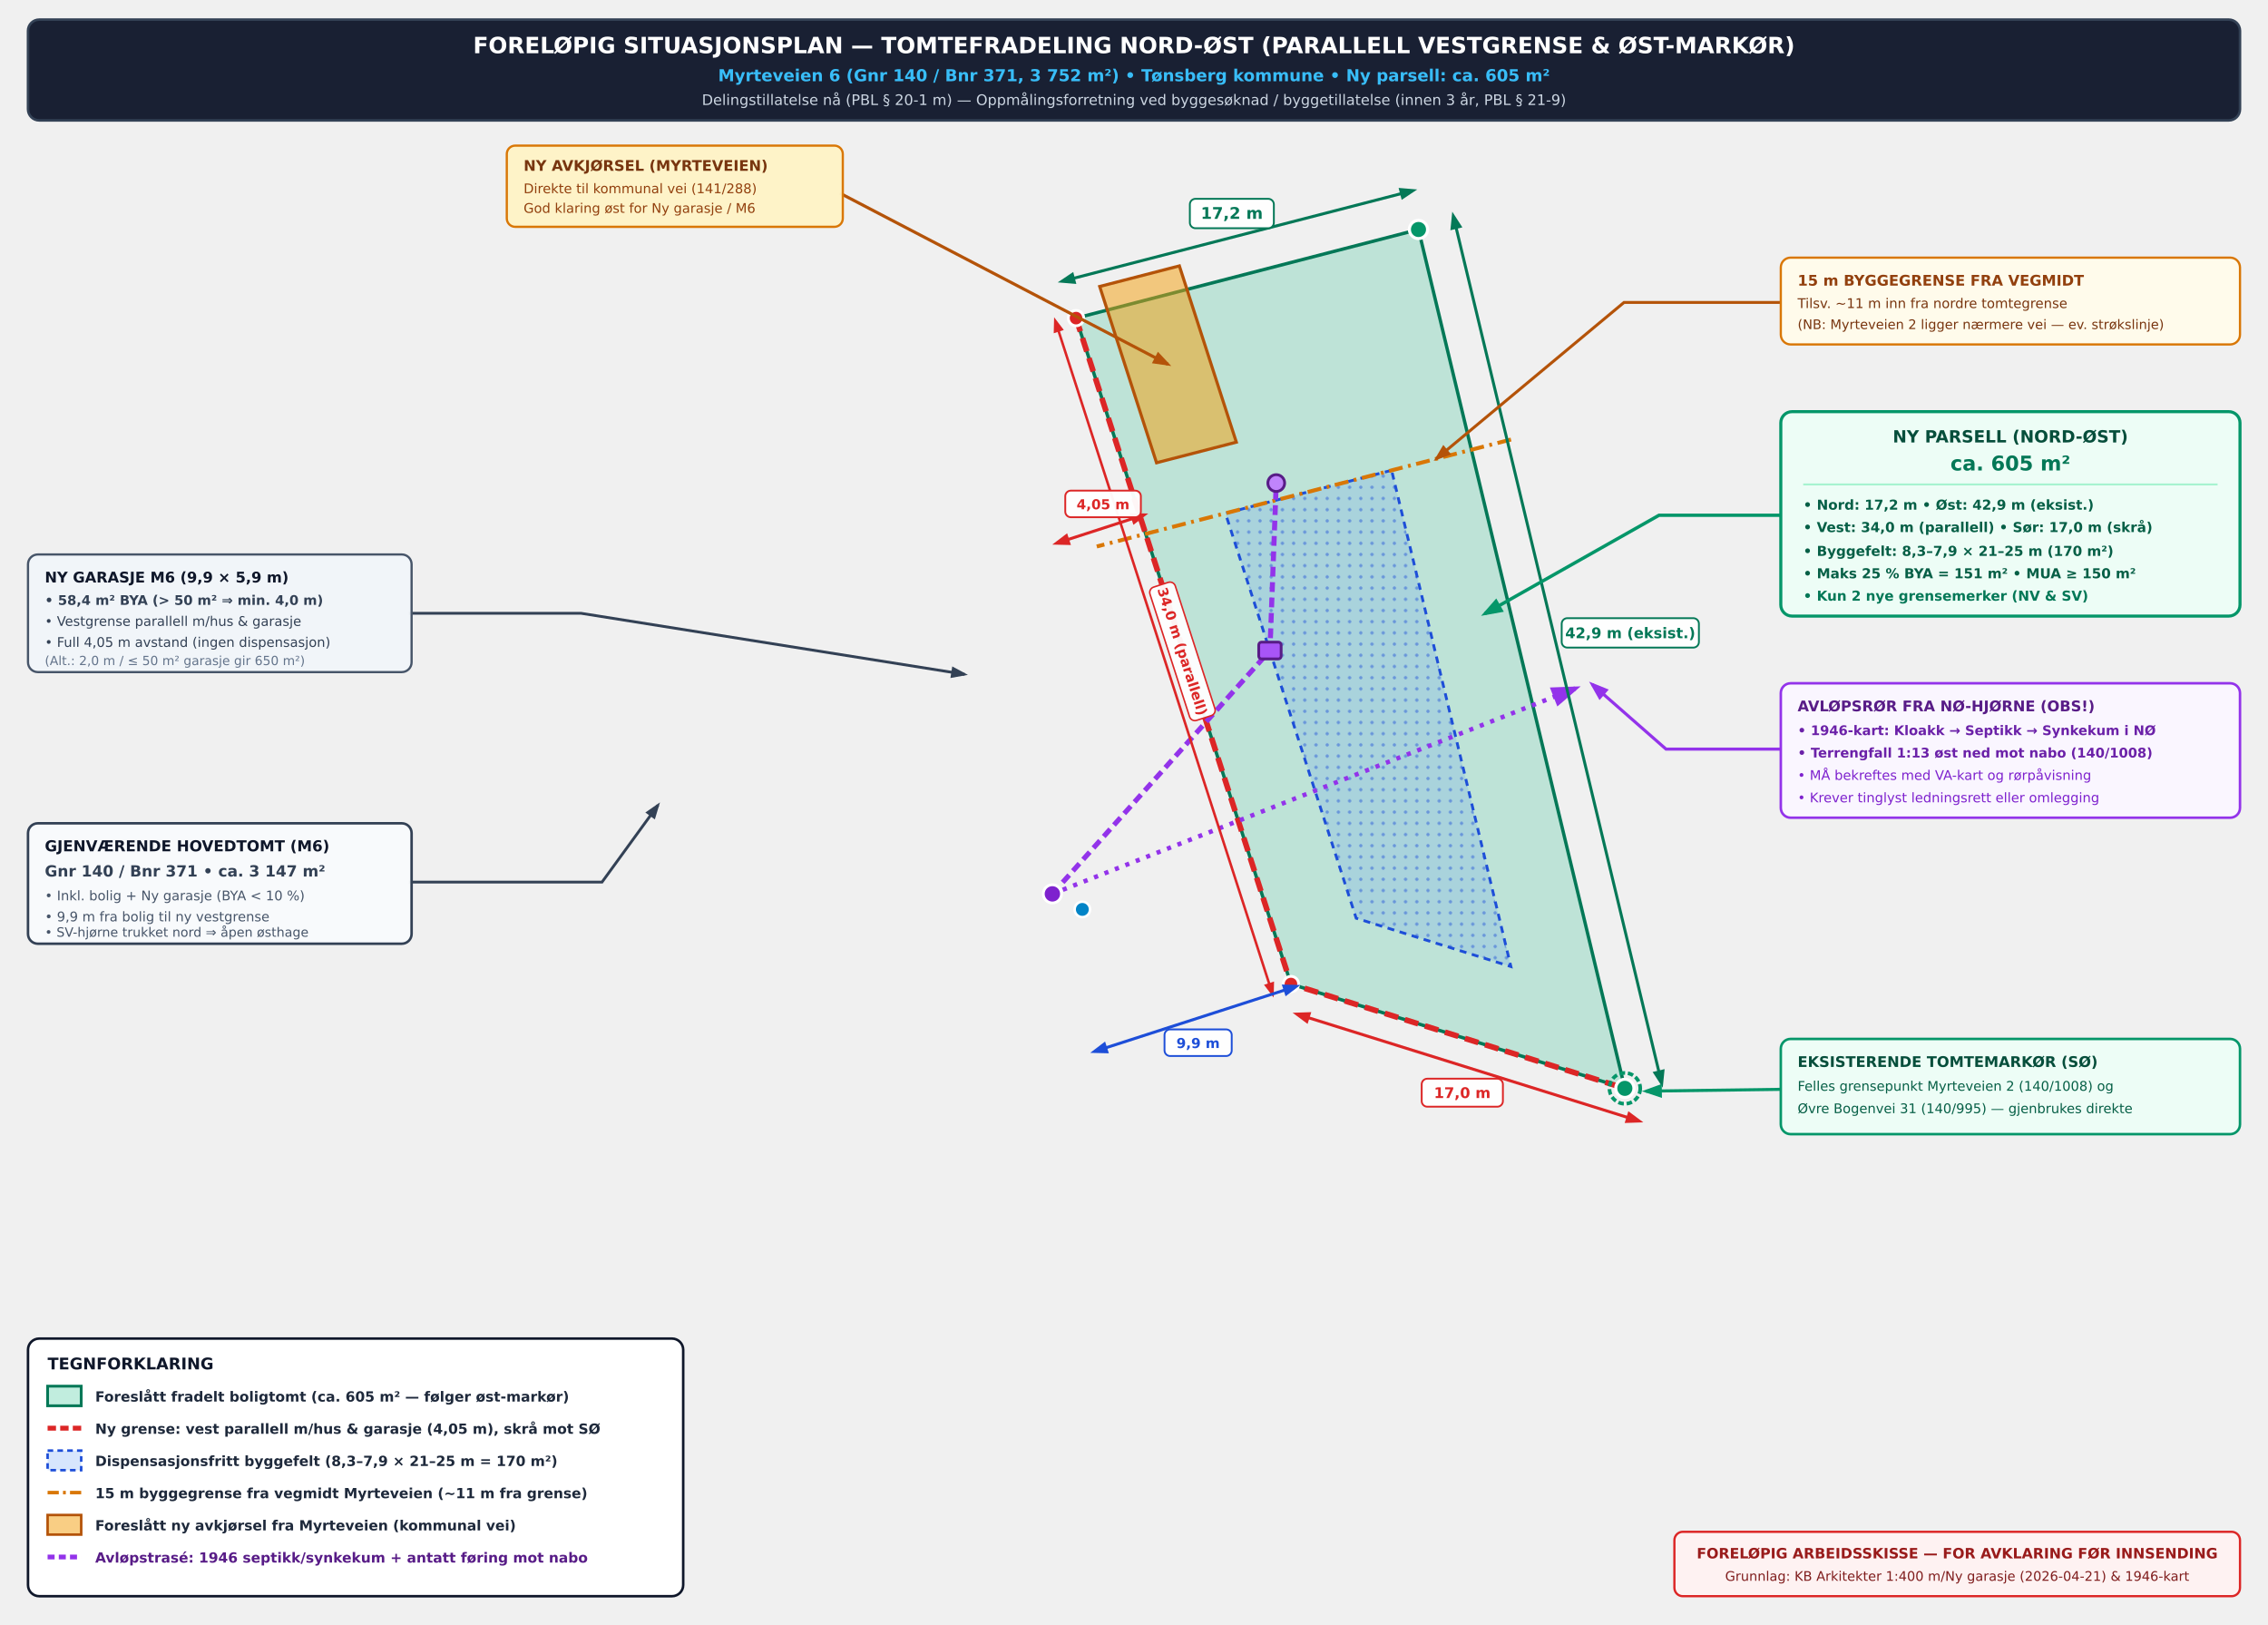
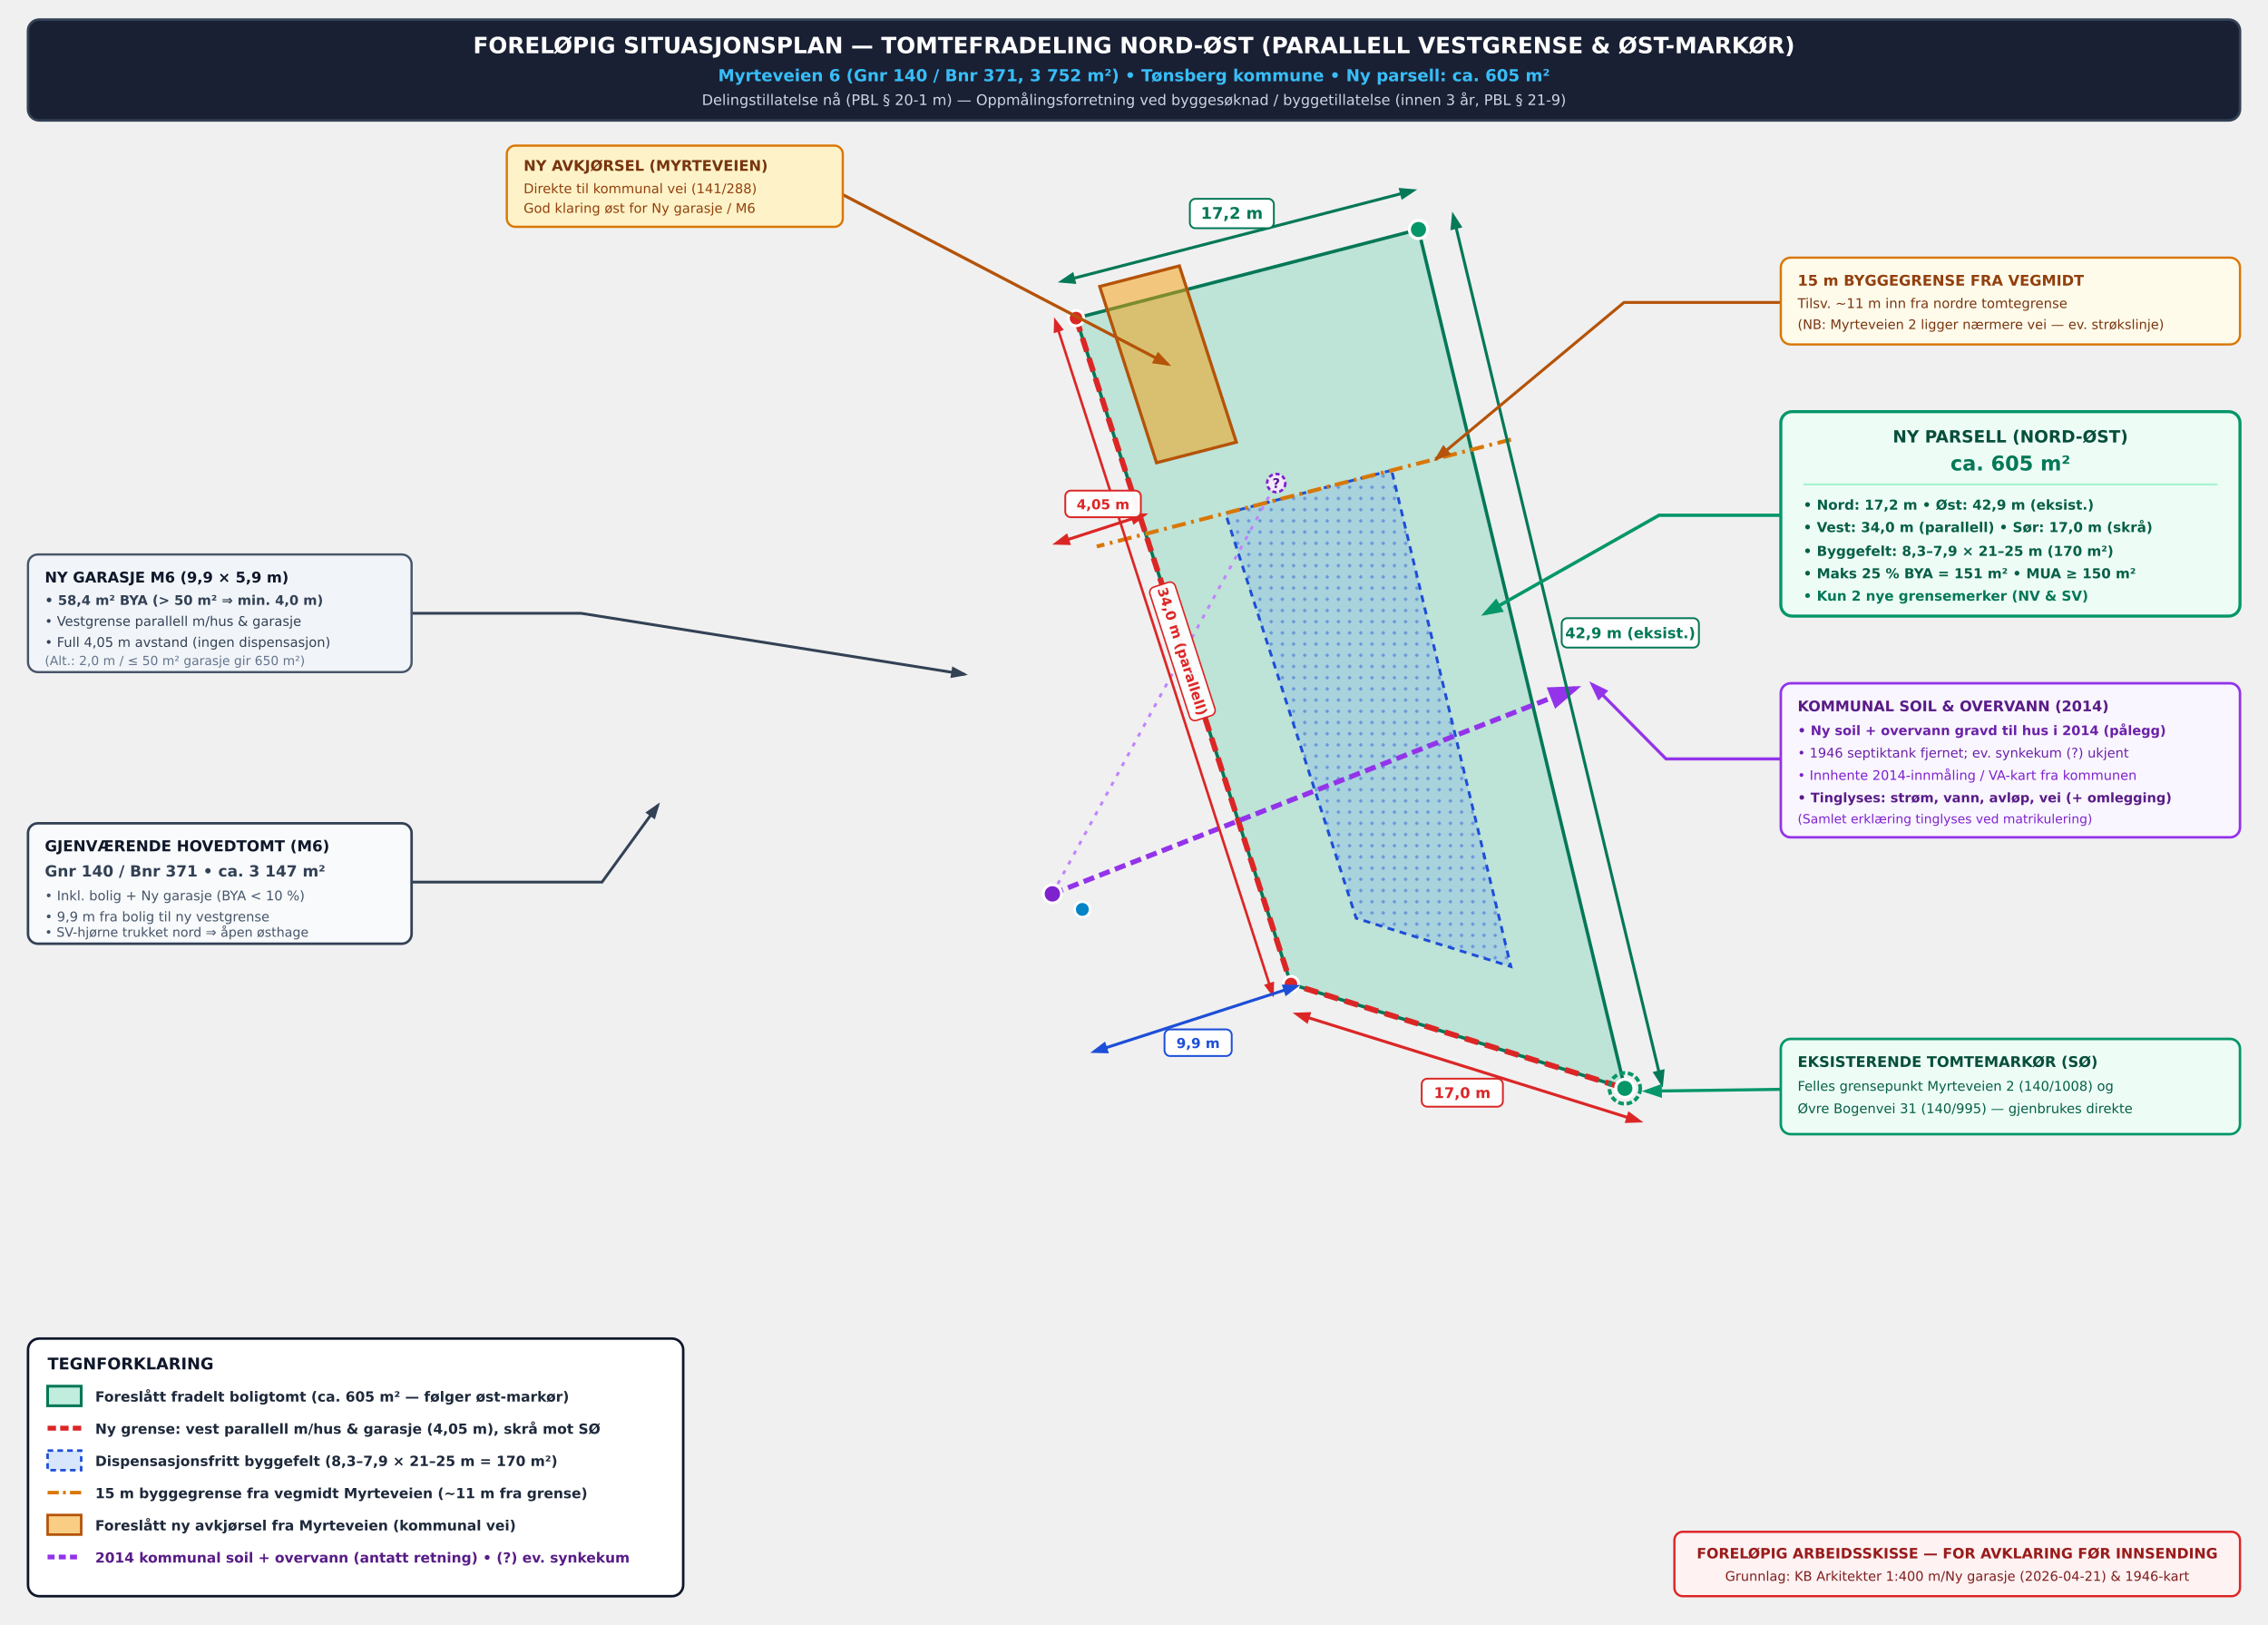
<svg xmlns="http://www.w3.org/2000/svg" viewBox="0 0 1620 1160" width="1620" height="1160">
  <defs>
    <pattern id="dots-build" width="8" height="8" patternUnits="userSpaceOnUse">
      <circle cx="4" cy="4" r="1.2" fill="#1d4ed8" opacity="0.45" />
    </pattern>
    <marker id="arrow-047857" viewBox="0 0 10 10" refX="5" refY="5" markerWidth="6" markerHeight="6" orient="auto-start-reverse">
      <path d="M 0 1.5 L 10 5 L 0 8.5 z" fill="#047857" />
    </marker>
    <marker id="arrow-dc2626" viewBox="0 0 10 10" refX="5" refY="5" markerWidth="6" markerHeight="6" orient="auto-start-reverse">
      <path d="M 0 1.5 L 10 5 L 0 8.5 z" fill="#dc2626" />
    </marker>
    <marker id="arrow-1d4ed8" viewBox="0 0 10 10" refX="5" refY="5" markerWidth="6" markerHeight="6" orient="auto-start-reverse">
      <path d="M 0 1.5 L 10 5 L 0 8.5 z" fill="#1d4ed8" />
    </marker>
    <marker id="arrow-b45309" viewBox="0 0 10 10" refX="8" refY="5" markerWidth="6" markerHeight="6" orient="auto">
      <path d="M 0 1.5 L 10 5 L 0 8.5 z" fill="#b45309" />
    </marker>
    <marker id="arrow-9333ea" viewBox="0 0 10 10" refX="8" refY="5" markerWidth="6.5" markerHeight="6.5" orient="auto">
      <path d="M 0 1.5 L 10 5 L 0 8.5 z" fill="#9333ea" />
    </marker>
    <marker id="arrow-059669" viewBox="0 0 10 10" refX="8" refY="5" markerWidth="6.5" markerHeight="6.5" orient="auto">
      <path d="M 0 1.5 L 10 5 L 0 8.5 z" fill="#059669" />
    </marker>
    <marker id="arrow-334155" viewBox="0 0 10 10" refX="8" refY="5" markerWidth="6" markerHeight="6" orient="auto">
      <path d="M 0 1.5 L 10 5 L 0 8.5 z" fill="#334155" />
    </marker>
  </defs>
  <polygon points="1013.2,163.9 768.6,227.2 922.1,702.8 1160.6,777.3" fill="#10b981" fill-opacity="0.22" stroke="#047857" stroke-width="2.4" />
  <polygon points="994.0,335.9 875.3,366.6 968.7,655.8 1079.2,690.3" fill="#3b82f6" fill-opacity="0.16" stroke="#1d4ed8" stroke-width="2.0" stroke-dasharray="5,4" />
  <polygon points="994.0,335.9 875.3,366.6 968.7,655.8 1079.2,690.3" fill="url(#dots-build)" stroke="none" />
  <polygon points="785.5,204.6 842.4,189.9 883.1,315.8 826.1,330.5" fill="#f59e0b" fill-opacity="0.50" stroke="#b45309" stroke-width="2.2" />
  <line x1="1079.3" y1="313.9" x2="783.4" y2="390.3" stroke="#d97706" stroke-width="2.8" stroke-dasharray="10,4,2,4" />
  <polyline points="768.6,227.2 922.1,702.8 1160.6,777.3" fill="none" stroke="#dc2626" stroke-width="4.0" stroke-dasharray="10,5" />
  <circle cx="768.6" cy="227.2" r="5.5" fill="#dc2626" stroke="#ffffff" stroke-width="2" />
  <circle cx="922.1" cy="702.8" r="5.5" fill="#dc2626" stroke="#ffffff" stroke-width="2" />
  <circle cx="1013.2" cy="163.9" r="6.5" fill="#059669" stroke="#ffffff" stroke-width="2.2" />
  <circle cx="1160.6" cy="777.3" r="11" fill="none" stroke="#059669" stroke-width="2.6" stroke-dasharray="4,2" />
  <circle cx="1160.6" cy="777.3" r="6.5" fill="#059669" stroke="#ffffff" stroke-width="2.2" />
-   <polyline points="751.7,638.4 907.1,464.6 911.6,345.0" fill="none" stroke="#9333ea" stroke-width="3.6" stroke-dasharray="7,4" />
-   <line x1="751.7" y1="638.4" x2="1125.2" y2="491.7" stroke="#9333ea" stroke-width="3.2" stroke-dasharray="3,5" marker-end="url(#arrow-9333ea)" />
+   <line x1="751.7" y1="638.4" x2="1125.2" y2="491.7" stroke="#9333ea" stroke-width="3.6" stroke-dasharray="8,4" marker-end="url(#arrow-9333ea)" />
+   <line x1="751.7" y1="638.4" x2="911.6" y2="345.0" stroke="#c084fc" stroke-width="2.0" stroke-dasharray="3,5" />
  <circle cx="751.7" cy="638.4" r="6.5" fill="#7e22ce" stroke="#ffffff" stroke-width="2" />
-   <rect x="899.1" y="458.6" width="16" height="12" rx="2" fill="#a855f7" stroke="#581c87" stroke-width="2" />
-   <circle cx="911.6" cy="345.0" r="6" fill="#c084fc" stroke="#581c87" stroke-width="2" />
+   <circle cx="911.6" cy="345.0" r="6.5" fill="#f3e8ff" stroke="#7e22ce" stroke-width="1.8" stroke-dasharray="3,2" />
+   <text x="911.6" y="348.5" text-anchor="middle" font-family="DejaVu Sans, Arial, sans-serif" font-weight="800" font-size="9.5" fill="#581c87">?</text>
  <circle cx="773.1" cy="649.5" r="5.5" fill="#0284c7" stroke="#ffffff" stroke-width="1.8" />
  <line x1="1006.2" y1="136.9" x2="761.6" y2="200.1" stroke="#047857" stroke-width="2.1" marker-start="url(#arrow-047857)" marker-end="url(#arrow-047857)" />
  <rect x="849.9" y="142.0" width="60" height="21" rx="4" fill="#ffffff" fill-opacity="0.96" stroke="#047857" stroke-width="1.3" />
  <text x="879.9" y="156.3" text-anchor="middle" font-family="DejaVu Sans, Arial, sans-serif" font-weight="700" font-size="11.5" fill="#047857">17,2 m</text>
  <line x1="1038.8" y1="157.3" x2="1186.2" y2="770.7" stroke="#047857" stroke-width="2.1" marker-start="url(#arrow-047857)" marker-end="url(#arrow-047857)" />
  <rect x="1115.5" y="441.5" width="98" height="21" rx="4" fill="#ffffff" fill-opacity="0.96" stroke="#047857" stroke-width="1.3" />
  <text x="1164.5" y="455.8" text-anchor="middle" font-family="DejaVu Sans, Arial, sans-serif" font-weight="700" font-size="10.5" fill="#047857">42,9 m (eksist.)</text>
  <line x1="754.6" y1="231.7" x2="908.1" y2="707.3" stroke="#dc2626" stroke-width="1.8" marker-start="url(#arrow-dc2626)" marker-end="url(#arrow-dc2626)" />
  <g transform="translate(844.6, 465.2) rotate(72.1)">
    <rect x="-50" y="-9.5" width="100" height="19" rx="4" fill="#ffffff" fill-opacity="0.94" stroke="#dc2626" stroke-width="1.1" />
    <text x="0" y="3.5" text-anchor="middle" font-family="DejaVu Sans, Arial, sans-serif" font-weight="700" font-size="9.8" fill="#dc2626">34,0 m (parallell)</text>
  </g>
  <line x1="929.3" y1="725.2" x2="1167.8" y2="799.7" stroke="#dc2626" stroke-width="2.1" marker-start="url(#arrow-dc2626)" marker-end="url(#arrow-dc2626)" />
  <rect x="1015.5" y="770.4" width="58" height="20" rx="4" fill="#ffffff" fill-opacity="0.96" stroke="#dc2626" stroke-width="1.3" />
  <text x="1044.5" y="784.2" text-anchor="middle" font-family="DejaVu Sans, Arial, sans-serif" font-weight="700" font-size="10.5" fill="#dc2626">17,0 m</text>
  <line x1="757.6" y1="387.0" x2="814.2" y2="368.7" stroke="#dc2626" stroke-width="2.1" marker-start="url(#arrow-dc2626)" marker-end="url(#arrow-dc2626)" />
  <rect x="760.9" y="350.4" width="54" height="19" rx="4" fill="#ffffff" fill-opacity="0.96" stroke="#dc2626" stroke-width="1.3" />
  <text x="787.9" y="363.7" text-anchor="middle" font-family="DejaVu Sans, Arial, sans-serif" font-weight="700" font-size="9.8" fill="#dc2626">4,05 m</text>
  <line x1="784.7" y1="750.0" x2="922.9" y2="705.4" stroke="#1d4ed8" stroke-width="2.1" marker-start="url(#arrow-1d4ed8)" marker-end="url(#arrow-1d4ed8)" />
  <rect x="831.8" y="735.2" width="48" height="19" rx="4" fill="#ffffff" fill-opacity="0.96" stroke="#1d4ed8" stroke-width="1.3" />
  <text x="855.8" y="748.5" text-anchor="middle" font-family="DejaVu Sans, Arial, sans-serif" font-weight="700" font-size="9.8" fill="#1d4ed8">9,9 m</text>
  <line x1="600" y1="138" x2="834.3" y2="260.2" stroke="#b45309" stroke-width="2.2" marker-end="url(#arrow-b45309)" />
  <g transform="translate(362, 104)">
    <rect width="240" height="58" rx="6" fill="#fef3c7" fill-opacity="0.97" stroke="#d97706" stroke-width="1.6" />
    <text x="12" y="18" font-family="DejaVu Sans, Arial, sans-serif" font-weight="800" font-size="10.5" fill="#78350f">NY AVKJØRSEL (MYRTEVEIEN)</text>
    <text x="12" y="34" font-family="DejaVu Sans, Arial, sans-serif" font-weight="500" font-size="9.5" fill="#92400e">Direkte til kommunal vei (141/288)</text>
    <text x="12" y="48" font-family="DejaVu Sans, Arial, sans-serif" font-weight="500" font-size="9.5" fill="#92400e">God klaring øst for Ny garasje / M6</text>
  </g>
  <polyline points="292,438 415,438 689.0,481.6" fill="none" stroke="#334155" stroke-width="2.0" marker-end="url(#arrow-334155)" />
  <g transform="translate(20, 396)">
    <rect width="274" height="84" rx="7" fill="#f1f5f9" fill-opacity="0.97" stroke="#475569" stroke-width="1.6" />
    <text x="12" y="20" font-family="DejaVu Sans, Arial, sans-serif" font-weight="800" font-size="10.5" fill="#0f172a">NY GARASJE M6 (9,9 × 5,9 m)</text>
    <text x="12" y="36" font-family="DejaVu Sans, Arial, sans-serif" font-weight="600" font-size="9.5" fill="#334155">• 58,4 m² BYA (&gt; 50 m² ⇒ min. 4,0 m)</text>
    <text x="12" y="51" font-family="DejaVu Sans, Arial, sans-serif" font-weight="500" font-size="9.5" fill="#334155">• Vestgrense parallell m/hus &amp; garasje</text>
    <text x="12" y="66" font-family="DejaVu Sans, Arial, sans-serif" font-weight="500" font-size="9.5" fill="#334155">• Full 4,05 m avstand (ingen dispensasjon)</text>
    <text x="12" y="79" font-family="DejaVu Sans, Arial, sans-serif" font-weight="500" font-size="9.0" fill="#64748b">(Alt.: 2,0 m / ≤ 50 m² garasje gir 650 m²)</text>
  </g>
  <polyline points="292,630 430,630 470.0,575.0" fill="none" stroke="#334155" stroke-width="2.0" marker-end="url(#arrow-334155)" />
  <g transform="translate(20, 588)">
    <rect width="274" height="86" rx="7" fill="#f8fafc" fill-opacity="0.97" stroke="#334155" stroke-width="1.8" />
    <text x="12" y="20" font-family="DejaVu Sans, Arial, sans-serif" font-weight="800" font-size="10.8" fill="#0f172a">GJENVÆRENDE HOVEDTOMT (M6)</text>
    <text x="12" y="38" font-family="DejaVu Sans, Arial, sans-serif" font-weight="700" font-size="11.0" fill="#334155">Gnr 140 / Bnr 371 • ca. 3 147 m²</text>
    <text x="12" y="55" font-family="DejaVu Sans, Arial, sans-serif" font-weight="500" font-size="9.5" fill="#475569">• Inkl. bolig + Ny garasje (BYA &lt; 10 %)</text>
    <text x="12" y="70" font-family="DejaVu Sans, Arial, sans-serif" font-weight="500" font-size="9.5" fill="#475569">• 9,9 m fra bolig til ny vestgrense</text>
    <text x="12" y="81" font-family="DejaVu Sans, Arial, sans-serif" font-weight="500" font-size="9.2" fill="#475569">• SV-hjørne trukket nord ⇒ åpen østhage</text>
  </g>
  <polyline points="1272,216 1160,216 1026.0,327.6" fill="none" stroke="#b45309" stroke-width="2.1" marker-end="url(#arrow-b45309)" />
  <g transform="translate(1272, 184)">
    <rect width="328" height="62" rx="7" fill="#fffbeb" fill-opacity="0.97" stroke="#d97706" stroke-width="1.6" />
    <text x="12" y="20" font-family="DejaVu Sans, Arial, sans-serif" font-weight="800" font-size="10.5" fill="#92400e">15 m BYGGEGRENSE FRA VEGMIDT</text>
    <text x="12" y="36" font-family="DejaVu Sans, Arial, sans-serif" font-weight="500" font-size="9.6" fill="#78350f">Tilsv. ~11 m inn fra nordre tomtegrense</text>
    <text x="12" y="51" font-family="DejaVu Sans, Arial, sans-serif" font-weight="500" font-size="9.4" fill="#78350f">(NB: Myrteveien 2 ligger nærmere vei — ev. strøkslinje)</text>
  </g>
  <polyline points="1272,368 1185,368 1060.6,438.3" fill="none" stroke="#059669" stroke-width="2.4" marker-end="url(#arrow-059669)" />
  <g transform="translate(1272, 294)">
    <rect width="328" height="146" rx="8" fill="#ecfdf5" fill-opacity="0.98" stroke="#059669" stroke-width="2.2" />
    <text x="164" y="22" text-anchor="middle" font-family="DejaVu Sans, Arial, sans-serif" font-weight="800" font-size="12.0" fill="#064e3b">NY PARSELL (NORD-ØST)</text>
    <text x="164" y="42" text-anchor="middle" font-family="DejaVu Sans, Arial, sans-serif" font-weight="800" font-size="14.5" fill="#047857">ca. 605 m²</text>
    <line x1="16" y1="52" x2="312" y2="52" stroke="#a7f3d0" stroke-width="1.4" />
    <text x="16" y="70" font-family="DejaVu Sans, Arial, sans-serif" font-weight="600" font-size="9.8" fill="#065f46">• Nord: 17,2 m • Øst: 42,9 m (eksist.)</text>
    <text x="16" y="86" font-family="DejaVu Sans, Arial, sans-serif" font-weight="600" font-size="9.8" fill="#065f46">• Vest: 34,0 m (parallell) • Sør: 17,0 m (skrå)</text>
    <text x="16" y="103" font-family="DejaVu Sans, Arial, sans-serif" font-weight="600" font-size="9.8" fill="#065f46">• Byggefelt: 8,3–7,9 × 21–25 m (170 m²)</text>
    <text x="16" y="119" font-family="DejaVu Sans, Arial, sans-serif" font-weight="600" font-size="9.8" fill="#065f46">• Maks 25 % BYA = 151 m² • MUA ≥ 150 m²</text>
    <text x="16" y="135" font-family="DejaVu Sans, Arial, sans-serif" font-weight="600" font-size="9.8" fill="#047857">• Kun 2 nye grensemerker (NV &amp; SV)</text>
  </g>
-   <polyline points="1272,535 1190,535 1137.2,488.7" fill="none" stroke="#9333ea" stroke-width="2.2" marker-end="url(#arrow-9333ea)" />
+   <polyline points="1272,542 1190,542 1137.2,488.7" fill="none" stroke="#9333ea" stroke-width="2.2" marker-end="url(#arrow-9333ea)" />
  <g transform="translate(1272, 488)">
-     <rect width="328" height="96" rx="7" fill="#faf5ff" fill-opacity="0.98" stroke="#9333ea" stroke-width="1.8" />
-     <text x="12" y="20" font-family="DejaVu Sans, Arial, sans-serif" font-weight="800" font-size="10.5" fill="#581c87">AVLØPSRØR FRA NØ-HJØRNE (OBS!)</text>
-     <text x="12" y="37" font-family="DejaVu Sans, Arial, sans-serif" font-weight="600" font-size="9.5" fill="#6b21a8">• 1946-kart: Kloakk → Septikk → Synkekum i NØ</text>
-     <text x="12" y="53" font-family="DejaVu Sans, Arial, sans-serif" font-weight="600" font-size="9.5" fill="#6b21a8">• Terrengfall 1:13 øst ned mot nabo (140/1008)</text>
-     <text x="12" y="69" font-family="DejaVu Sans, Arial, sans-serif" font-weight="500" font-size="9.5" fill="#7e22ce">• MÅ bekreftes med VA-kart og rørpåvisning</text>
-     <text x="12" y="85" font-family="DejaVu Sans, Arial, sans-serif" font-weight="500" font-size="9.5" fill="#7e22ce">• Krever tinglyst ledningsrett eller omlegging</text>
+     <rect width="328" height="110" rx="7" fill="#faf5ff" fill-opacity="0.98" stroke="#9333ea" stroke-width="1.8" />
+     <text x="12" y="20" font-family="DejaVu Sans, Arial, sans-serif" font-weight="800" font-size="10.4" fill="#581c87">KOMMUNAL SOIL &amp; OVERVANN (2014)</text>
+     <text x="12" y="37" font-family="DejaVu Sans, Arial, sans-serif" font-weight="600" font-size="9.4" fill="#6b21a8">• Ny soil + overvann gravd til hus i 2014 (pålegg)</text>
+     <text x="12" y="53" font-family="DejaVu Sans, Arial, sans-serif" font-weight="500" font-size="9.4" fill="#6b21a8">• 1946 septiktank fjernet; ev. synkekum (?) ukjent</text>
+     <text x="12" y="69" font-family="DejaVu Sans, Arial, sans-serif" font-weight="500" font-size="9.4" fill="#7e22ce">• Innhente 2014-innmåling / VA-kart fra kommunen</text>
+     <text x="12" y="85" font-family="DejaVu Sans, Arial, sans-serif" font-weight="600" font-size="9.4" fill="#581c87">• Tinglyses: strøm, vann, avløp, vei (+ omlegging)</text>
+     <text x="12" y="100" font-family="DejaVu Sans, Arial, sans-serif" font-weight="500" font-size="9.0" fill="#7e22ce">(Samlet erklæring tinglyses ved matrikulering)</text>
  </g>
  <polyline points="1272,778 1175.6,779.3" fill="none" stroke="#059669" stroke-width="2.2" marker-end="url(#arrow-059669)" />
  <g transform="translate(1272, 742)">
    <rect width="328" height="68" rx="7" fill="#ecfdf5" fill-opacity="0.98" stroke="#059669" stroke-width="1.8" />
    <text x="12" y="20" font-family="DejaVu Sans, Arial, sans-serif" font-weight="800" font-size="10.5" fill="#064e3b">EKSISTERENDE TOMTEMARKØR (SØ)</text>
    <text x="12" y="37" font-family="DejaVu Sans, Arial, sans-serif" font-weight="500" font-size="9.5" fill="#065f46">Felles grensepunkt Myrteveien 2 (140/1008) og</text>
    <text x="12" y="53" font-family="DejaVu Sans, Arial, sans-serif" font-weight="500" font-size="9.5" fill="#065f46">Øvre Bogenvei 31 (140/995) — gjenbrukes direkte</text>
  </g>
  <g transform="translate(20, 14)">
    <rect width="1580" height="72" rx="8" fill="#0f172a" fill-opacity="0.95" stroke="#334155" stroke-width="1.8" />
    <text x="790" y="24" text-anchor="middle" font-family="DejaVu Sans, Arial, sans-serif" font-weight="800" font-size="16.0" fill="#ffffff">FORELØPIG SITUASJONSPLAN — TOMTEFRADELING NORD-ØST (PARALLELL VESTGRENSE &amp; ØST-MARKØR)</text>
    <text x="790" y="44" text-anchor="middle" font-family="DejaVu Sans, Arial, sans-serif" font-weight="600" font-size="11.8" fill="#38bdf8">Myrteveien 6 (Gnr 140 / Bnr 371, 3 752 m²) • Tønsberg kommune • Ny parsell: ca. 605 m²</text>
    <text x="790" y="61" text-anchor="middle" font-family="DejaVu Sans, Arial, sans-serif" font-weight="500" font-size="10.4" fill="#cbd5e1">Delingstillatelse nå (PBL § 20-1 m) — Oppmålingsforretning ved byggesøknad / byggetillatelse (innen 3 år, PBL § 21-9)</text>
  </g>
  <g transform="translate(20, 956)">
    <rect width="468" height="184" rx="8" fill="#ffffff" fill-opacity="0.97" stroke="#0f172a" stroke-width="1.8" />
    <text x="14" y="22" font-family="DejaVu Sans, Arial, sans-serif" font-weight="800" font-size="11.5" fill="#0f172a">TEGNFORKLARING</text>
    <rect x="14" y="34" width="24" height="14" fill="#10b981" fill-opacity="0.26" stroke="#047857" stroke-width="2" />
    <text x="48" y="45" font-family="DejaVu Sans, Arial, sans-serif" font-weight="600" font-size="10.0" fill="#1e293b">Foreslått fradelt boligtomt (ca. 605 m² — følger øst-markør)</text>
    <line x1="14" y1="64" x2="38" y2="64" stroke="#dc2626" stroke-width="3.5" stroke-dasharray="6,3" />
    <text x="48" y="68" font-family="DejaVu Sans, Arial, sans-serif" font-weight="600" font-size="10.0" fill="#1e293b">Ny grense: vest parallell m/hus &amp; garasje (4,05 m), skrå mot SØ</text>
    <rect x="14" y="80" width="24" height="14" fill="#3b82f6" fill-opacity="0.20" stroke="#1d4ed8" stroke-width="1.8" stroke-dasharray="4,3" />
    <text x="48" y="91" font-family="DejaVu Sans, Arial, sans-serif" font-weight="600" font-size="10.0" fill="#1e293b">Dispensasjonsfritt byggefelt (8,3–7,9 × 21–25 m = 170 m²)</text>
    <line x1="14" y1="110" x2="38" y2="110" stroke="#d97706" stroke-width="2.5" stroke-dasharray="8,3,2,3" />
    <text x="48" y="114" font-family="DejaVu Sans, Arial, sans-serif" font-weight="600" font-size="10.0" fill="#1e293b">15 m byggegrense fra vegmidt Myrteveien (~11 m fra grense)</text>
    <rect x="14" y="126" width="24" height="14" fill="#f59e0b" fill-opacity="0.50" stroke="#b45309" stroke-width="1.8" />
    <text x="48" y="137" font-family="DejaVu Sans, Arial, sans-serif" font-weight="600" font-size="10.0" fill="#1e293b">Foreslått ny avkjørsel fra Myrteveien (kommunal vei)</text>
    <line x1="14" y1="156" x2="38" y2="156" stroke="#9333ea" stroke-width="3.4" stroke-dasharray="5,3" />
-     <text x="48" y="160" font-family="DejaVu Sans, Arial, sans-serif" font-weight="600" font-size="10.0" fill="#581c87">Avløpstrasé: 1946 septikk/synkekum + antatt føring mot nabo</text>
+     <text x="48" y="160" font-family="DejaVu Sans, Arial, sans-serif" font-weight="600" font-size="10.0" fill="#581c87">2014 kommunal soil + overvann (antatt retning) • (?) ev. synkekum</text>
  </g>
  <g transform="translate(1196, 1094)">
    <rect width="404" height="46" rx="6" fill="#fef2f2" fill-opacity="0.97" stroke="#dc2626" stroke-width="1.6" />
    <text x="202" y="19" text-anchor="middle" font-family="DejaVu Sans, Arial, sans-serif" font-weight="800" font-size="10.2" fill="#991b1b">FORELØPIG ARBEIDSSKISSE — FOR AVKLARING FØR INNSENDING</text>
    <text x="202" y="35" text-anchor="middle" font-family="DejaVu Sans, Arial, sans-serif" font-weight="500" font-size="9.4" fill="#7f1d1d">Grunnlag: KB Arkitekter 1:400 m/Ny garasje (2026-04-21) &amp; 1946-kart</text>
  </g>
</svg>
